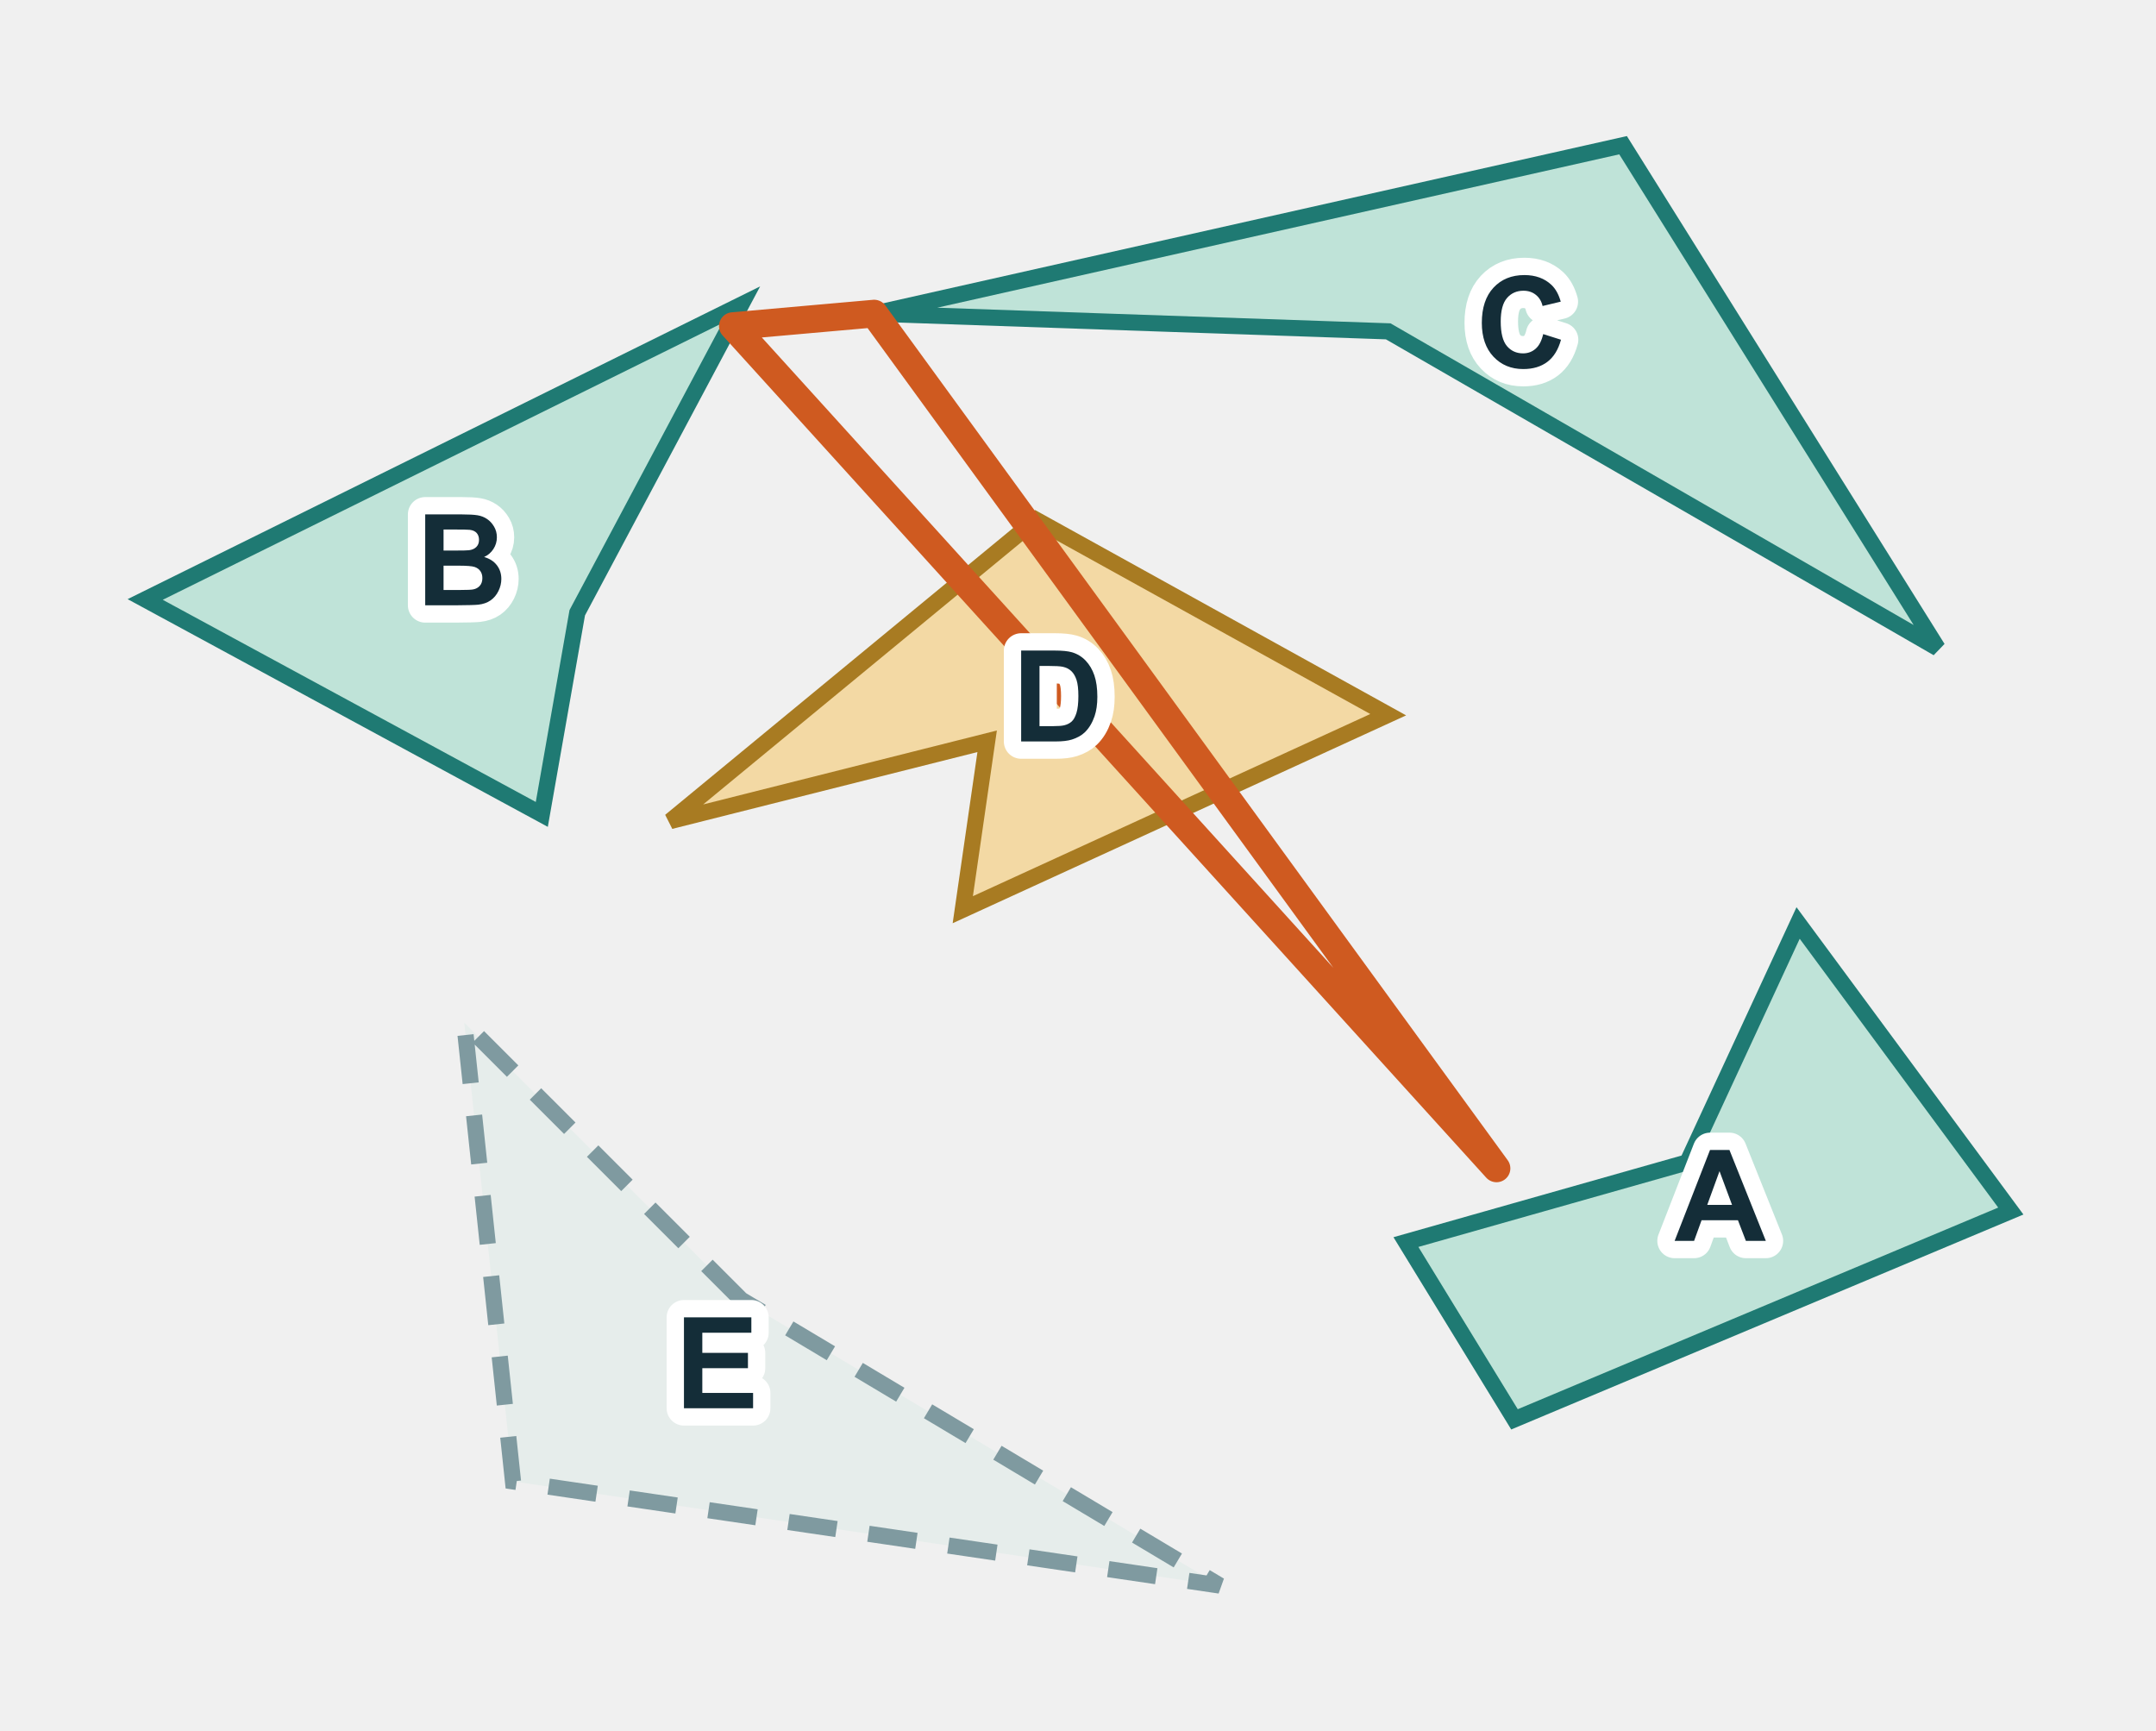
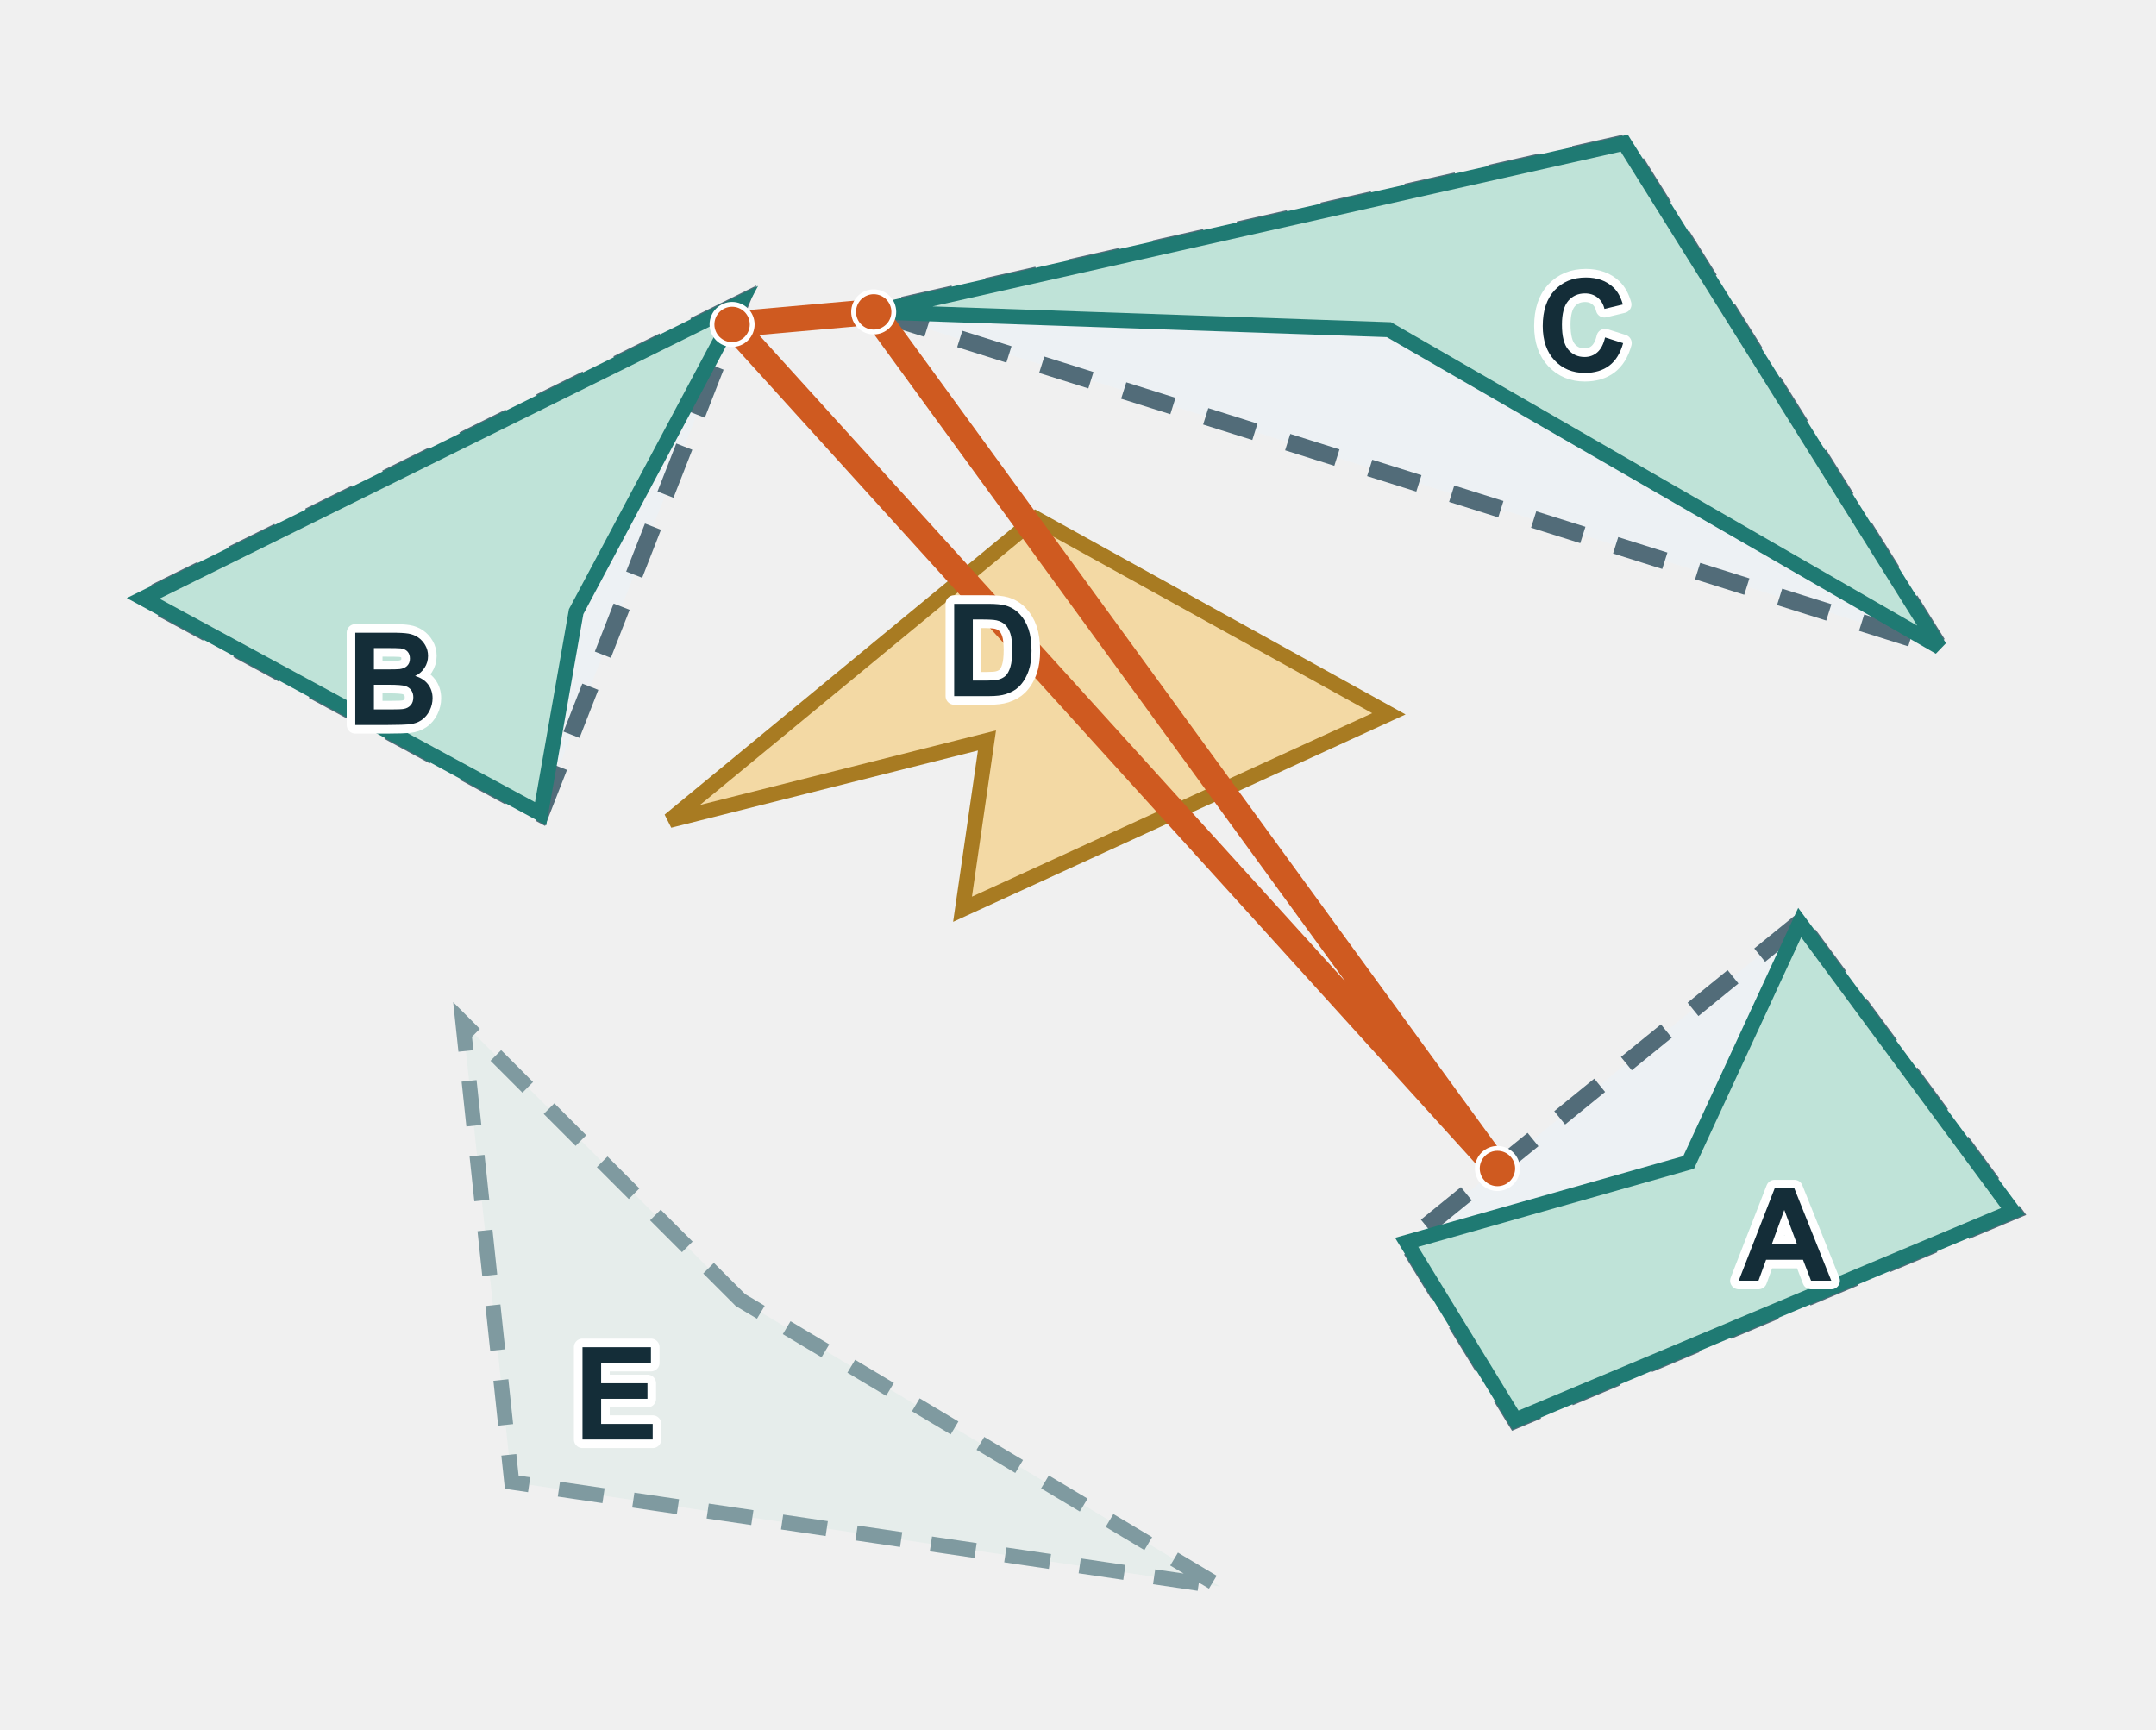
- <svg xmlns="http://www.w3.org/2000/svg" width="186.754pt" height="149.904pt" viewBox="0 0 186.754 149.904" version="1.1">
+ <svg xmlns="http://www.w3.org/2000/svg" xmlns:xlink="http://www.w3.org/1999/xlink" width="200.676pt" height="160.992pt" viewBox="0 0 200.676 160.992" version="1.1">
  <defs>
    <style type="text/css">*{stroke-linejoin: round; stroke-linecap: butt}</style>
  </defs>
  <g id="figure_1">
    <g id="patch_1">
-       <path d="M 0 149.904  L 186.754 149.904  L 186.754 0  L 0 0  L 0 149.904  z " style="fill: none" />
+       <path d="M 0 160.992 L 200.676 160.992 L 200.676 -0 L 0 -0 L 0 160.992 z " style="fill: none" />
    </g>
    <g id="axes_1">
      <g id="patch_2">
-         <path d="M 146.156 100.67  L 121.782 107.579  L 131.186 122.933  L 174.178 104.892  L 155.753 79.942  z " clip-path="url(#p9228c68f62)" style="fill: #bfe3d8; stroke: #1f7a73; stroke-width: 1.4; stroke-linejoin: miter" />
+         <path d="M 167.512 85.87 L 130.928 115.633 L 141.056 132.168 L 187.354 112.74 z " clip-path="url(#pc16fcff668)" style="fill: #edf1f4; stroke-dasharray: 4.8,3.2; stroke-dashoffset: 0; stroke: #526c79; stroke-width: 1.6; stroke-linejoin: miter" />
      </g>
      <g id="patch_3">
-         <path d="M 12.576 51.921  L 46.931 70.538  L 50.002 53.072  L 64.204 26.395  z " clip-path="url(#p9228c68f62)" style="fill: #bfe3d8; stroke: #1f7a73; stroke-width: 1.4; stroke-linejoin: miter" />
+         <path d="M 68.921 28.204 L 13.322 55.693 L 50.319 75.742 z " clip-path="url(#pc16fcff668)" style="fill: #edf1f4; stroke-dasharray: 4.8,3.2; stroke-dashoffset: 0; stroke: #526c79; stroke-width: 1.6; stroke-linejoin: miter" />
      </g>
      <g id="patch_4">
-         <path d="M 75.72 27.162  L 120.247 28.698  L 167.844 56.143  L 140.591 12.576  z " clip-path="url(#p9228c68f62)" style="fill: #bfe3d8; stroke: #1f7a73; stroke-width: 1.4; stroke-linejoin: miter" />
+         <path d="M 151.184 13.322 L 81.323 29.03 L 180.534 60.24 z " clip-path="url(#pc16fcff668)" style="fill: #edf1f4; stroke-dasharray: 4.8,3.2; stroke-dashoffset: 0; stroke: #526c79; stroke-width: 1.6; stroke-linejoin: miter" />
      </g>
      <g id="patch_5">
-         <path d="M 64.204 112.569  L 40.213 88.579  L 44.436 128.307  L 105.66 137.328  z " clip-path="url(#p9228c68f62)" style="fill: #e6edeb; stroke-dasharray: 4.2,2.8; stroke-dashoffset: 0; stroke: #7f9aa0; stroke-width: 1.4; stroke-linejoin: miter" />
+         <path d="M 157.178 108.192 L 130.928 115.633 L 141.056 132.168 L 187.354 112.74 L 167.512 85.87 z " clip-path="url(#pc16fcff668)" style="fill: #bfe3d8; stroke: #1f7a73; stroke-width: 1.4; stroke-linejoin: miter" />
      </g>
      <g id="patch_6">
-         <path d="M 89.73 45.012  L 58.063 71.113  L 85.508 64.204  L 83.397 78.791  L 120.247 61.901  z " clip-path="url(#p9228c68f62)" style="fill: #f3d9a4; stroke: #a87b22; stroke-width: 1.4; stroke-linejoin: miter" />
+         <path d="M 13.322 55.693 L 50.319 75.742 L 53.626 56.933 L 68.921 28.204 z " clip-path="url(#pc16fcff668)" style="fill: #bfe3d8; stroke: #1f7a73; stroke-width: 1.4; stroke-linejoin: miter" />
+       </g>
+       <g id="patch_7">
+         <path d="M 81.323 29.03 L 129.275 30.684 L 180.534 60.24 L 151.184 13.322 z " clip-path="url(#pc16fcff668)" style="fill: #bfe3d8; stroke: #1f7a73; stroke-width: 1.4; stroke-linejoin: miter" />
+       </g>
+       <g id="patch_8">
+         <path d="M 68.921 121.007 L 43.085 95.171 L 47.632 137.956 L 113.566 147.67 z " clip-path="url(#pc16fcff668)" style="fill: #e6edeb; stroke-dasharray: 4.2,2.8; stroke-dashoffset: 0; stroke: #7f9aa0; stroke-width: 1.4; stroke-linejoin: miter" />
+       </g>
+       <g id="patch_9">
+         <path d="M 96.411 48.252 L 62.307 76.362 L 91.864 68.921 L 89.59 84.63 L 129.275 66.441 z " clip-path="url(#pc16fcff668)" style="fill: #f3d9a4; stroke: #a87b22; stroke-width: 1.4; stroke-linejoin: miter" />
      </g>
      <g id="line2d_1">
-         <path d="M 129.628 101.196  L 75.72 27.162  L 63.48 28.246  L 129.628 101.196  " clip-path="url(#p9228c68f62)" style="fill: none; stroke: #cf5a20; stroke-width: 2.4; stroke-linecap: round" />
+         <path d="M 139.378 108.759 L 81.323 29.03 L 68.141 30.197 L 139.378 108.759 " clip-path="url(#pc16fcff668)" style="fill: none; stroke: #cf5a20; stroke-width: 2.4; stroke-linecap: round" />
+       </g>
+       <g id="PathCollection_1">
+         <defs>
+           <path id="mb5b403c177" d="M 0 1.871 C 0.496 1.871 0.972 1.674 1.323 1.323 C 1.674 0.972 1.871 0.496 1.871 0 C 1.871 -0.496 1.674 -0.972 1.323 -1.323 C 0.972 -1.674 0.496 -1.871 0 -1.871 C -0.496 -1.871 -0.972 -1.674 -1.323 -1.323 C -1.674 -0.972 -1.871 -0.496 -1.871 0 C -1.871 0.496 -1.674 0.972 -1.323 1.323 C -0.972 1.674 -0.496 1.871 0 1.871 z " style="stroke: #ffffff; stroke-width: 0.45" />
+         </defs>
+         <g clip-path="url(#pc16fcff668)">
+           <use xlink:href="#mb5b403c177" x="139.378" y="108.759" style="fill: #cf5a20; stroke: #ffffff; stroke-width: 0.45" />
+           <use xlink:href="#mb5b403c177" x="81.323" y="29.03" style="fill: #cf5a20; stroke: #ffffff; stroke-width: 0.45" />
+           <use xlink:href="#mb5b403c177" x="68.141" y="30.197" style="fill: #cf5a20; stroke: #ffffff; stroke-width: 0.45" />
+         </g>
      </g>
      <g id="text_1">
-         <path d="M 152.958 107.475  L 151.229 107.475  L 150.541 105.686  L 147.392 105.686  L 146.743 107.475  L 145.057 107.475  L 148.123 99.602  L 149.806 99.602  L 152.958 107.475  z M 150.031 104.359  L 148.946 101.437  L 147.882 104.359  L 150.031 104.359  z " style="fill: #142d38; stroke: #ffffff; stroke-width: 3" />
-         <path d="M 152.958 107.475  L 151.229 107.475  L 150.541 105.686  L 147.392 105.686  L 146.743 107.475  L 145.057 107.475  L 148.123 99.602  L 149.806 99.602  L 152.958 107.475  z M 150.031 104.359  L 148.946 101.437  L 147.882 104.359  L 150.031 104.359  z " style="fill: #142d38" />
+         <path d="M 170.455 119.204 L 168.569 119.204 L 167.819 117.252 L 164.384 117.252 L 163.675 119.204 L 161.836 119.204 L 165.181 110.614 L 167.016 110.614 L 170.455 119.204 z M 167.262 115.804 L 166.079 112.617 L 164.918 115.804 L 167.262 115.804 z " style="fill: #142d38; stroke: #ffffff; stroke-width: 1.6" />
+         <path d="M 170.455 119.204 L 168.569 119.204 L 167.819 117.252 L 164.384 117.252 L 163.675 119.204 L 161.836 119.204 L 165.181 110.614 L 167.016 110.614 L 170.455 119.204 z M 167.262 115.804 L 166.079 112.617 L 164.918 115.804 L 167.262 115.804 z " style="fill: #142d38" />
      </g>
      <g id="text_2">
-         <path d="M 36.832 44.553  L 39.979 44.553  Q 40.914 44.553 41.372 44.63  Q 41.831 44.707 42.194 44.955  Q 42.557 45.202 42.797 45.613  Q 43.04 46.024 43.04 46.534  Q 43.04 47.088 42.741 47.55  Q 42.443 48.011 41.935 48.243  Q 42.653 48.451 43.04 48.956  Q 43.426 49.461 43.426 50.144  Q 43.426 50.68 43.177 51.189  Q 42.928 51.696 42.495 52  Q 42.063 52.303 41.429 52.373  Q 41.032 52.416 39.511 52.426  L 36.832 52.426  L 36.832 44.553  z M 38.421 45.862  L 38.421 47.684  L 39.463 47.684  Q 40.393 47.684 40.618 47.657  Q 41.025 47.609 41.259 47.375  Q 41.493 47.141 41.493 46.76  Q 41.493 46.395 41.292 46.167  Q 41.091 45.938 40.694 45.89  Q 40.456 45.862 39.334 45.862  L 38.421 45.862  z M 38.421 48.994  L 38.421 51.099  L 39.893 51.099  Q 40.752 51.099 40.982 51.051  Q 41.338 50.986 41.56 50.737  Q 41.783 50.488 41.783 50.068  Q 41.783 49.714 41.611 49.467  Q 41.44 49.219 41.115 49.107  Q 40.79 48.994 39.705 48.994  L 38.421 48.994  z " style="fill: #142d38; stroke: #ffffff; stroke-width: 3" />
-         <path d="M 36.832 44.553  L 39.979 44.553  Q 40.914 44.553 41.372 44.63  Q 41.831 44.707 42.194 44.955  Q 42.557 45.202 42.797 45.613  Q 43.04 46.024 43.04 46.534  Q 43.04 47.088 42.741 47.55  Q 42.443 48.011 41.935 48.243  Q 42.653 48.451 43.04 48.956  Q 43.426 49.461 43.426 50.144  Q 43.426 50.68 43.177 51.189  Q 42.928 51.696 42.495 52  Q 42.063 52.303 41.429 52.373  Q 41.032 52.416 39.511 52.426  L 36.832 52.426  L 36.832 44.553  z M 38.421 45.862  L 38.421 47.684  L 39.463 47.684  Q 40.393 47.684 40.618 47.657  Q 41.025 47.609 41.259 47.375  Q 41.493 47.141 41.493 46.76  Q 41.493 46.395 41.292 46.167  Q 41.091 45.938 40.694 45.89  Q 40.456 45.862 39.334 45.862  L 38.421 45.862  z M 38.421 48.994  L 38.421 51.099  L 39.893 51.099  Q 40.752 51.099 40.982 51.051  Q 41.338 50.986 41.56 50.737  Q 41.783 50.488 41.783 50.068  Q 41.783 49.714 41.611 49.467  Q 41.44 49.219 41.115 49.107  Q 40.79 48.994 39.705 48.994  L 38.421 48.994  z " style="fill: #142d38" />
+         <path d="M 33.069 58.89 L 36.502 58.89 Q 37.522 58.89 38.023 58.975 Q 38.523 59.059 38.919 59.329 Q 39.315 59.599 39.577 60.047 Q 39.842 60.495 39.842 61.052 Q 39.842 61.656 39.515 62.16 Q 39.191 62.663 38.636 62.916 Q 39.42 63.143 39.842 63.694 Q 40.263 64.245 40.263 64.99 Q 40.263 65.575 39.992 66.13 Q 39.72 66.683 39.247 67.015 Q 38.777 67.345 38.085 67.422 Q 37.652 67.468 35.992 67.48 L 33.069 67.48 L 33.069 58.89 z M 34.803 60.319 L 34.803 62.307 L 35.94 62.307 Q 36.954 62.307 37.2 62.277 Q 37.644 62.224 37.899 61.969 Q 38.154 61.714 38.154 61.298 Q 38.154 60.9 37.935 60.651 Q 37.715 60.402 37.282 60.349 Q 37.023 60.319 35.799 60.319 L 34.803 60.319 z M 34.803 63.735 L 34.803 66.032 L 36.408 66.032 Q 37.346 66.032 37.597 65.98 Q 37.985 65.908 38.227 65.637 Q 38.471 65.365 38.471 64.907 Q 38.471 64.521 38.283 64.251 Q 38.096 63.981 37.742 63.859 Q 37.387 63.735 36.204 63.735 L 34.803 63.735 z " style="fill: #142d38; stroke: #ffffff; stroke-width: 1.6" />
+         <path d="M 33.069 58.89 L 36.502 58.89 Q 37.522 58.89 38.023 58.975 Q 38.523 59.059 38.919 59.329 Q 39.315 59.599 39.577 60.047 Q 39.842 60.495 39.842 61.052 Q 39.842 61.656 39.515 62.16 Q 39.191 62.663 38.636 62.916 Q 39.42 63.143 39.842 63.694 Q 40.263 64.245 40.263 64.99 Q 40.263 65.575 39.992 66.13 Q 39.72 66.683 39.247 67.015 Q 38.777 67.345 38.085 67.422 Q 37.652 67.468 35.992 67.48 L 33.069 67.48 L 33.069 58.89 z M 34.803 60.319 L 34.803 62.307 L 35.94 62.307 Q 36.954 62.307 37.2 62.277 Q 37.644 62.224 37.899 61.969 Q 38.154 61.714 38.154 61.298 Q 38.154 60.9 37.935 60.651 Q 37.715 60.402 37.282 60.349 Q 37.023 60.319 35.799 60.319 L 34.803 60.319 z M 34.803 63.735 L 34.803 66.032 L 36.408 66.032 Q 37.346 66.032 37.597 65.98 Q 37.985 65.908 38.227 65.637 Q 38.471 65.365 38.471 64.907 Q 38.471 64.521 38.283 64.251 Q 38.096 63.981 37.742 63.859 Q 37.387 63.735 36.204 63.735 L 34.803 63.735 z " style="fill: #142d38" />
      </g>
      <g id="text_3">
-         <path d="M 133.673 28.937  L 135.215 29.425  Q 134.861 30.714 134.036 31.34  Q 133.211 31.965 131.944 31.965  Q 130.375 31.965 129.365 30.895  Q 128.356 29.822 128.356 27.964  Q 128.356 25.998 129.37 24.912  Q 130.385 23.824 132.041 23.824  Q 133.486 23.824 134.388 24.676  Q 134.925 25.181 135.193 26.127  L 133.62 26.503  Q 133.479 25.891 133.036 25.537  Q 132.594 25.181 131.96 25.181  Q 131.085 25.181 130.538 25.811  Q 129.994 26.438 129.994 27.846  Q 129.994 29.339 130.53 29.973  Q 131.068 30.606 131.927 30.606  Q 132.561 30.606 133.017 30.204  Q 133.474 29.801 133.673 28.937  z " style="fill: #142d38; stroke: #ffffff; stroke-width: 3" />
-         <path d="M 133.673 28.937  L 135.215 29.425  Q 134.861 30.714 134.036 31.34  Q 133.211 31.965 131.944 31.965  Q 130.375 31.965 129.365 30.895  Q 128.356 29.822 128.356 27.964  Q 128.356 25.998 129.37 24.912  Q 130.385 23.824 132.041 23.824  Q 133.486 23.824 134.388 24.676  Q 134.925 25.181 135.193 26.127  L 133.62 26.503  Q 133.479 25.891 133.036 25.537  Q 132.594 25.181 131.96 25.181  Q 131.085 25.181 130.538 25.811  Q 129.994 26.438 129.994 27.846  Q 129.994 29.339 130.53 29.973  Q 131.068 30.606 131.927 30.606  Q 132.561 30.606 133.017 30.204  Q 133.474 29.801 133.673 28.937  z " style="fill: #142d38" />
+         <path d="M 149.396 31.407 L 151.078 31.939 Q 150.692 33.346 149.792 34.028 Q 148.892 34.711 147.51 34.711 Q 145.798 34.711 144.696 33.543 Q 143.595 32.373 143.595 30.346 Q 143.595 28.201 144.701 27.016 Q 145.809 25.829 147.615 25.829 Q 149.192 25.829 150.176 26.759 Q 150.761 27.31 151.054 28.341 L 149.338 28.752 Q 149.184 28.084 148.701 27.698 Q 148.219 27.31 147.527 27.31 Q 146.573 27.31 145.976 27.996 Q 145.382 28.681 145.382 30.216 Q 145.382 31.846 145.967 32.538 Q 146.554 33.228 147.491 33.228 Q 148.183 33.228 148.68 32.789 Q 149.179 32.35 149.396 31.407 z " style="fill: #142d38; stroke: #ffffff; stroke-width: 1.6" />
+         <path d="M 149.396 31.407 L 151.078 31.939 Q 150.692 33.346 149.792 34.028 Q 148.892 34.711 147.51 34.711 Q 145.798 34.711 144.696 33.543 Q 143.595 32.373 143.595 30.346 Q 143.595 28.201 144.701 27.016 Q 145.809 25.829 147.615 25.829 Q 149.192 25.829 150.176 26.759 Q 150.761 27.31 151.054 28.341 L 149.338 28.752 Q 149.184 28.084 148.701 27.698 Q 148.219 27.31 147.527 27.31 Q 146.573 27.31 145.976 27.996 Q 145.382 28.681 145.382 30.216 Q 145.382 31.846 145.967 32.538 Q 146.554 33.228 147.491 33.228 Q 148.183 33.228 148.68 32.789 Q 149.179 32.35 149.396 31.407 z " style="fill: #142d38" />
      </g>
      <g id="text_4">
-         <path d="M 59.245 121.972  L 59.245 114.098  L 65.083 114.098  L 65.083 115.431  L 60.835 115.431  L 60.835 117.175  L 64.788 117.175  L 64.788 118.502  L 60.835 118.502  L 60.835 120.645  L 65.233 120.645  L 65.233 121.972  L 59.245 121.972  z " style="fill: #142d38; stroke: #ffffff; stroke-width: 3" />
-         <path d="M 59.245 121.972  L 59.245 114.098  L 65.083 114.098  L 65.083 115.431  L 60.835 115.431  L 60.835 117.175  L 64.788 117.175  L 64.788 118.502  L 60.835 118.502  L 60.835 120.645  L 65.233 120.645  L 65.233 121.972  L 59.245 121.972  z " style="fill: #142d38" />
+         <path d="M 54.218 133.982 L 54.218 125.393 L 60.588 125.393 L 60.588 126.846 L 55.953 126.846 L 55.953 128.749 L 60.265 128.749 L 60.265 130.196 L 55.953 130.196 L 55.953 132.535 L 60.751 132.535 L 60.751 133.982 L 54.218 133.982 z " style="fill: #142d38; stroke: #ffffff; stroke-width: 1.6" />
+         <path d="M 54.218 133.982 L 54.218 125.393 L 60.588 125.393 L 60.588 126.846 L 55.953 126.846 L 55.953 128.749 L 60.265 128.749 L 60.265 130.196 L 55.953 130.196 L 55.953 132.535 L 60.751 132.535 L 60.751 133.982 L 54.218 133.982 z " style="fill: #142d38" />
      </g>
      <g id="text_5">
-         <path d="M 88.453 56.346  L 91.357 56.346  Q 92.34 56.346 92.856 56.495  Q 93.549 56.7 94.042 57.221  Q 94.537 57.741 94.795 58.496  Q 95.053 59.25 95.053 60.357  Q 95.053 61.33 94.812 62.033  Q 94.516 62.893 93.968 63.424  Q 93.554 63.828 92.851 64.053  Q 92.325 64.219 91.443 64.219  L 88.453 64.219  L 88.453 56.346  z M 90.042 57.678  L 90.042 62.893  L 91.228 62.893  Q 91.895 62.893 92.191 62.817  Q 92.578 62.721 92.832 62.49  Q 93.086 62.258 93.248 61.731  Q 93.409 61.201 93.409 60.287  Q 93.409 59.374 93.248 58.886  Q 93.086 58.396 92.796 58.123  Q 92.507 57.85 92.062 57.752  Q 91.728 57.678 90.756 57.678  L 90.042 57.678  z " style="fill: #142d38; stroke: #ffffff; stroke-width: 3" />
-         <path d="M 88.453 56.346  L 91.357 56.346  Q 92.34 56.346 92.856 56.495  Q 93.549 56.7 94.042 57.221  Q 94.537 57.741 94.795 58.496  Q 95.053 59.25 95.053 60.357  Q 95.053 61.33 94.812 62.033  Q 94.516 62.893 93.968 63.424  Q 93.554 63.828 92.851 64.053  Q 92.325 64.219 91.443 64.219  L 88.453 64.219  L 88.453 56.346  z M 90.042 57.678  L 90.042 62.893  L 91.228 62.893  Q 91.895 62.893 92.191 62.817  Q 92.578 62.721 92.832 62.49  Q 93.086 62.258 93.248 61.731  Q 93.409 61.201 93.409 60.287  Q 93.409 59.374 93.248 58.886  Q 93.086 58.396 92.796 58.123  Q 92.507 57.85 92.062 57.752  Q 91.728 57.678 90.756 57.678  L 90.042 57.678  z " style="fill: #142d38" />
+         <path d="M 88.812 56.203 L 91.981 56.203 Q 93.054 56.203 93.616 56.366 Q 94.372 56.59 94.91 57.158 Q 95.45 57.726 95.731 58.549 Q 96.012 59.372 96.012 60.58 Q 96.012 61.641 95.75 62.408 Q 95.427 63.345 94.829 63.925 Q 94.377 64.365 93.61 64.611 Q 93.037 64.793 92.075 64.793 L 88.812 64.793 L 88.812 56.203 z M 90.547 57.656 L 90.547 63.345 L 91.84 63.345 Q 92.568 63.345 92.89 63.263 Q 93.312 63.158 93.59 62.906 Q 93.867 62.653 94.044 62.078 Q 94.22 61.5 94.22 60.503 Q 94.22 59.507 94.044 58.975 Q 93.867 58.44 93.55 58.142 Q 93.235 57.844 92.75 57.737 Q 92.386 57.656 91.325 57.656 L 90.547 57.656 z " style="fill: #142d38; stroke: #ffffff; stroke-width: 1.6" />
+         <path d="M 88.812 56.203 L 91.981 56.203 Q 93.054 56.203 93.616 56.366 Q 94.372 56.59 94.91 57.158 Q 95.45 57.726 95.731 58.549 Q 96.012 59.372 96.012 60.58 Q 96.012 61.641 95.75 62.408 Q 95.427 63.345 94.829 63.925 Q 94.377 64.365 93.61 64.611 Q 93.037 64.793 92.075 64.793 L 88.812 64.793 L 88.812 56.203 z M 90.547 57.656 L 90.547 63.345 L 91.84 63.345 Q 92.568 63.345 92.89 63.263 Q 93.312 63.158 93.59 62.906 Q 93.867 62.653 94.044 62.078 Q 94.22 61.5 94.22 60.503 Q 94.22 59.507 94.044 58.975 Q 93.867 58.44 93.55 58.142 Q 93.235 57.844 92.75 57.737 Q 92.386 57.656 91.325 57.656 L 90.547 57.656 z " style="fill: #142d38" />
      </g>
    </g>
  </g>
  <defs>
-     <clipPath id="p9228c68f62">
-       <rect x="2.88" y="2.88" width="180.994" height="144.144" />
+     <clipPath id="pc16fcff668">
+       <rect x="2.88" y="2.88" width="194.916" height="155.232" />
    </clipPath>
  </defs>
</svg>
